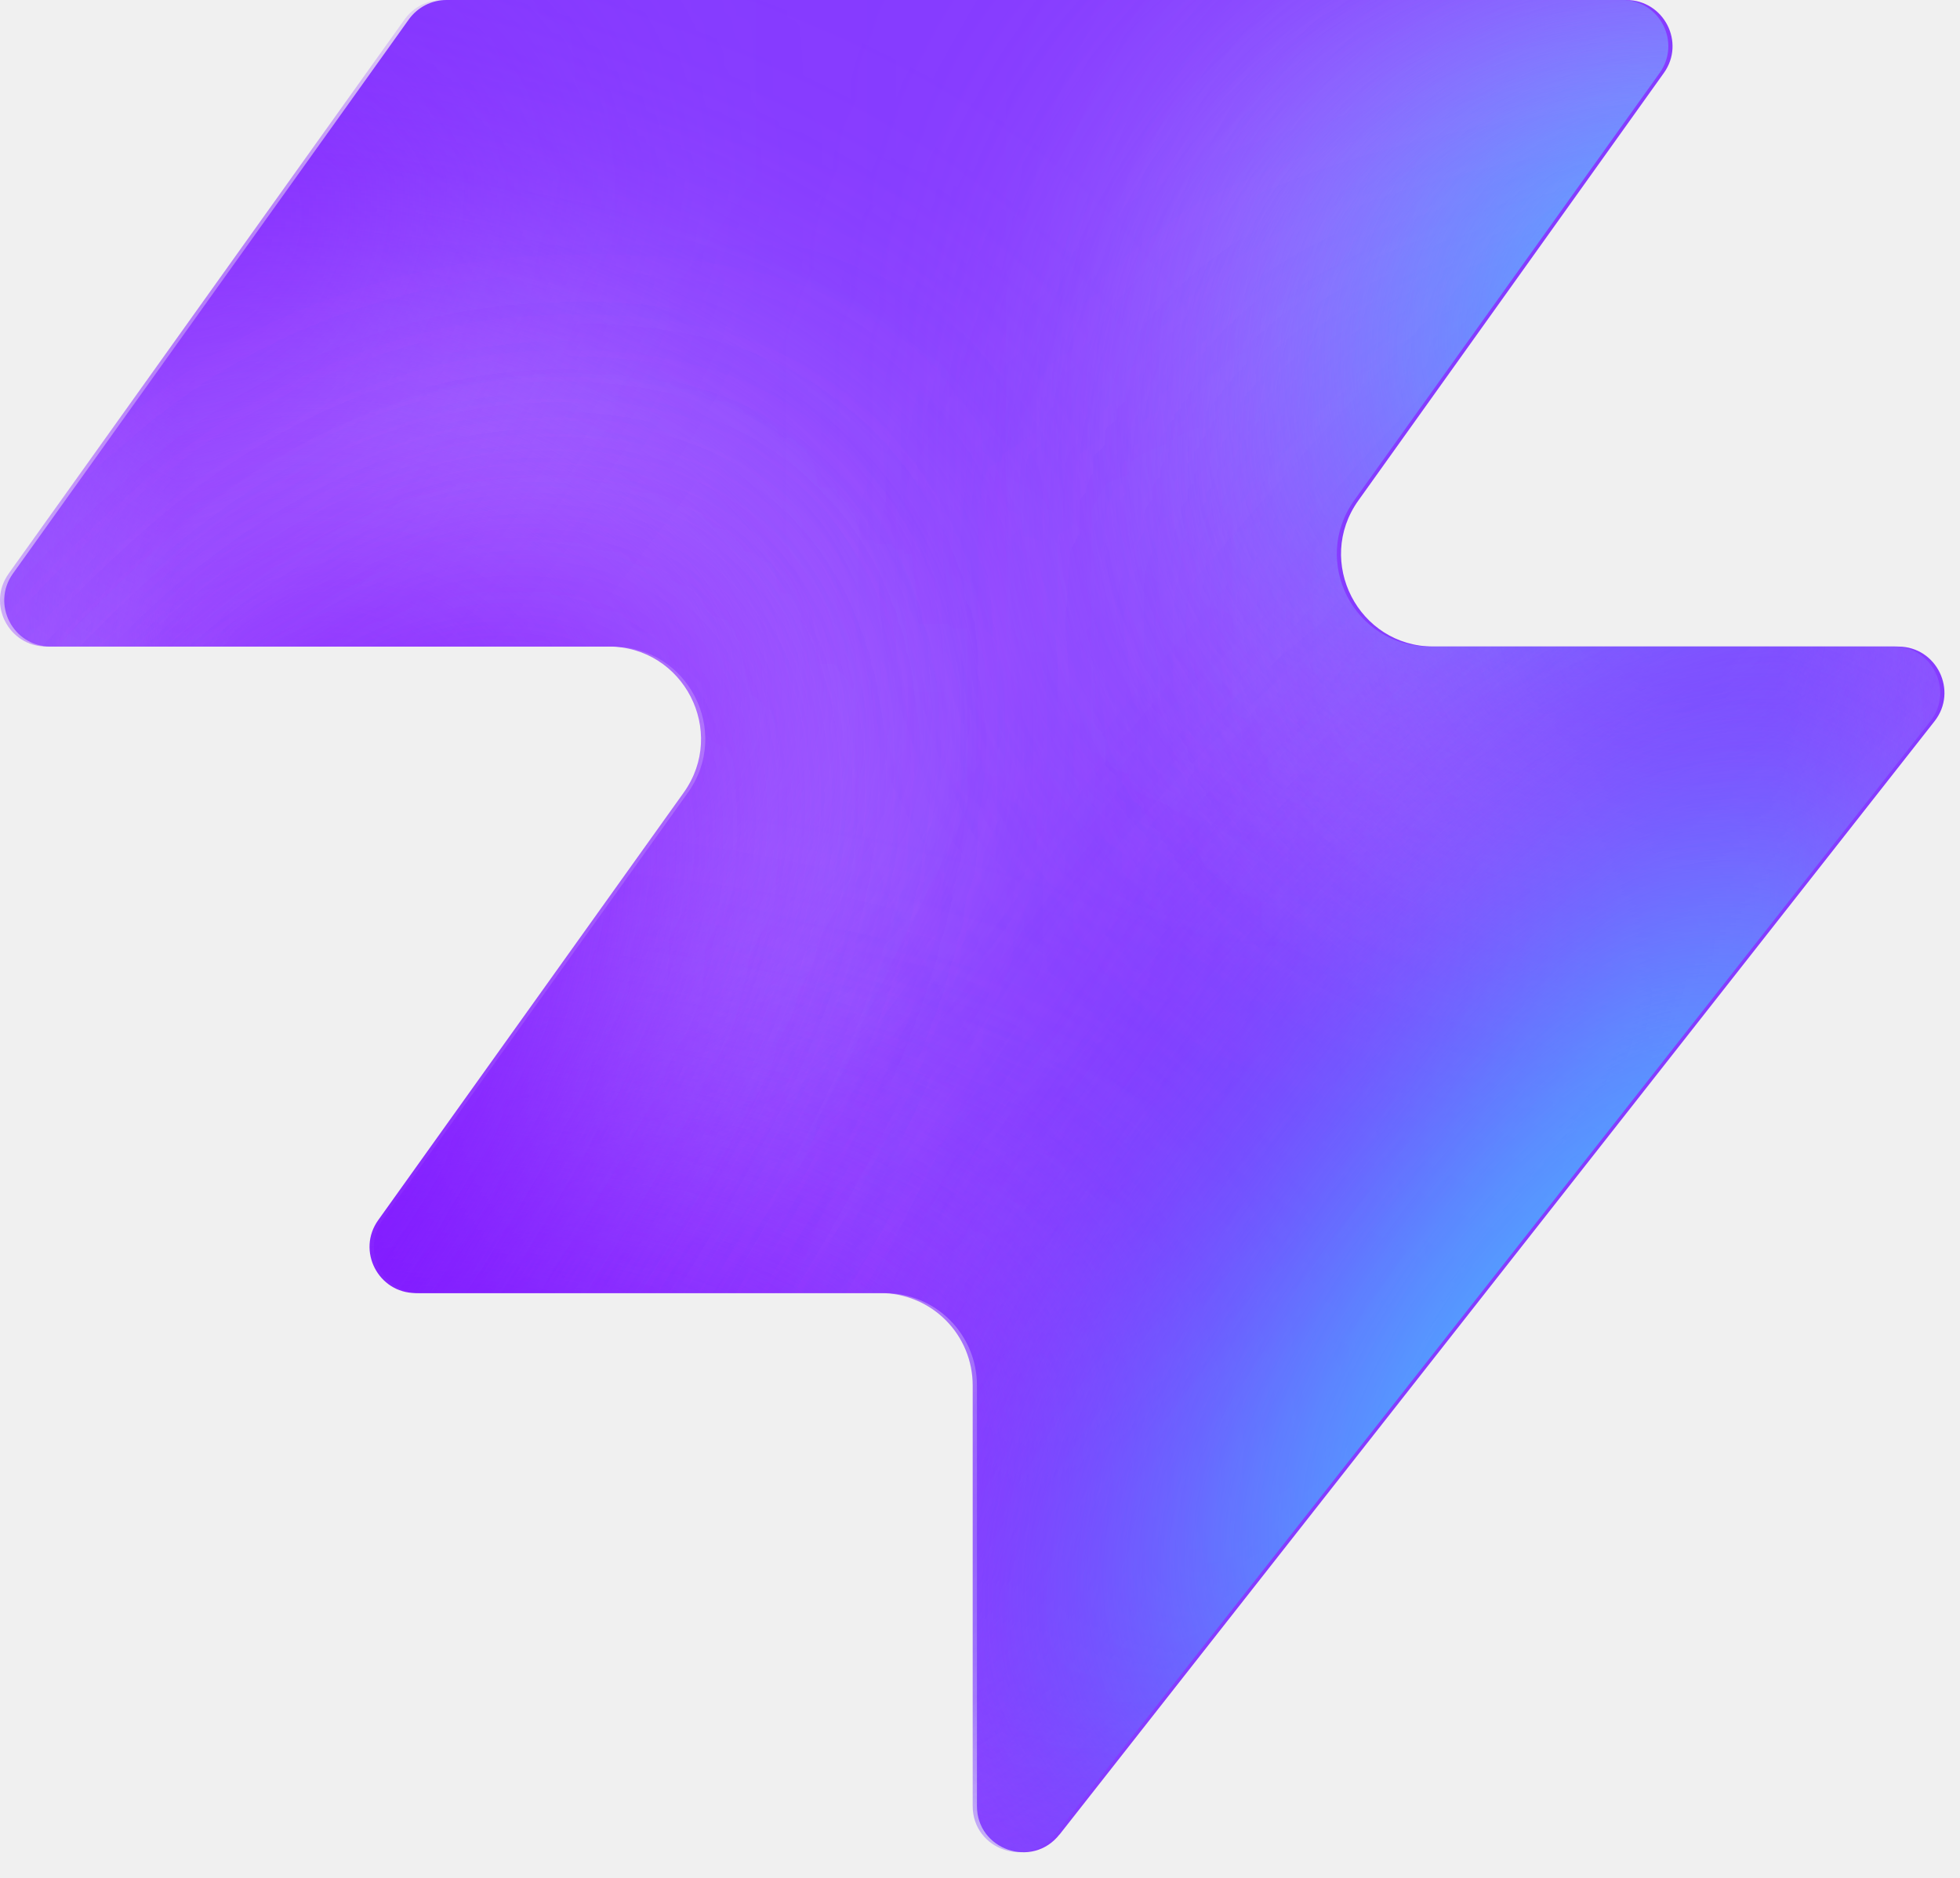
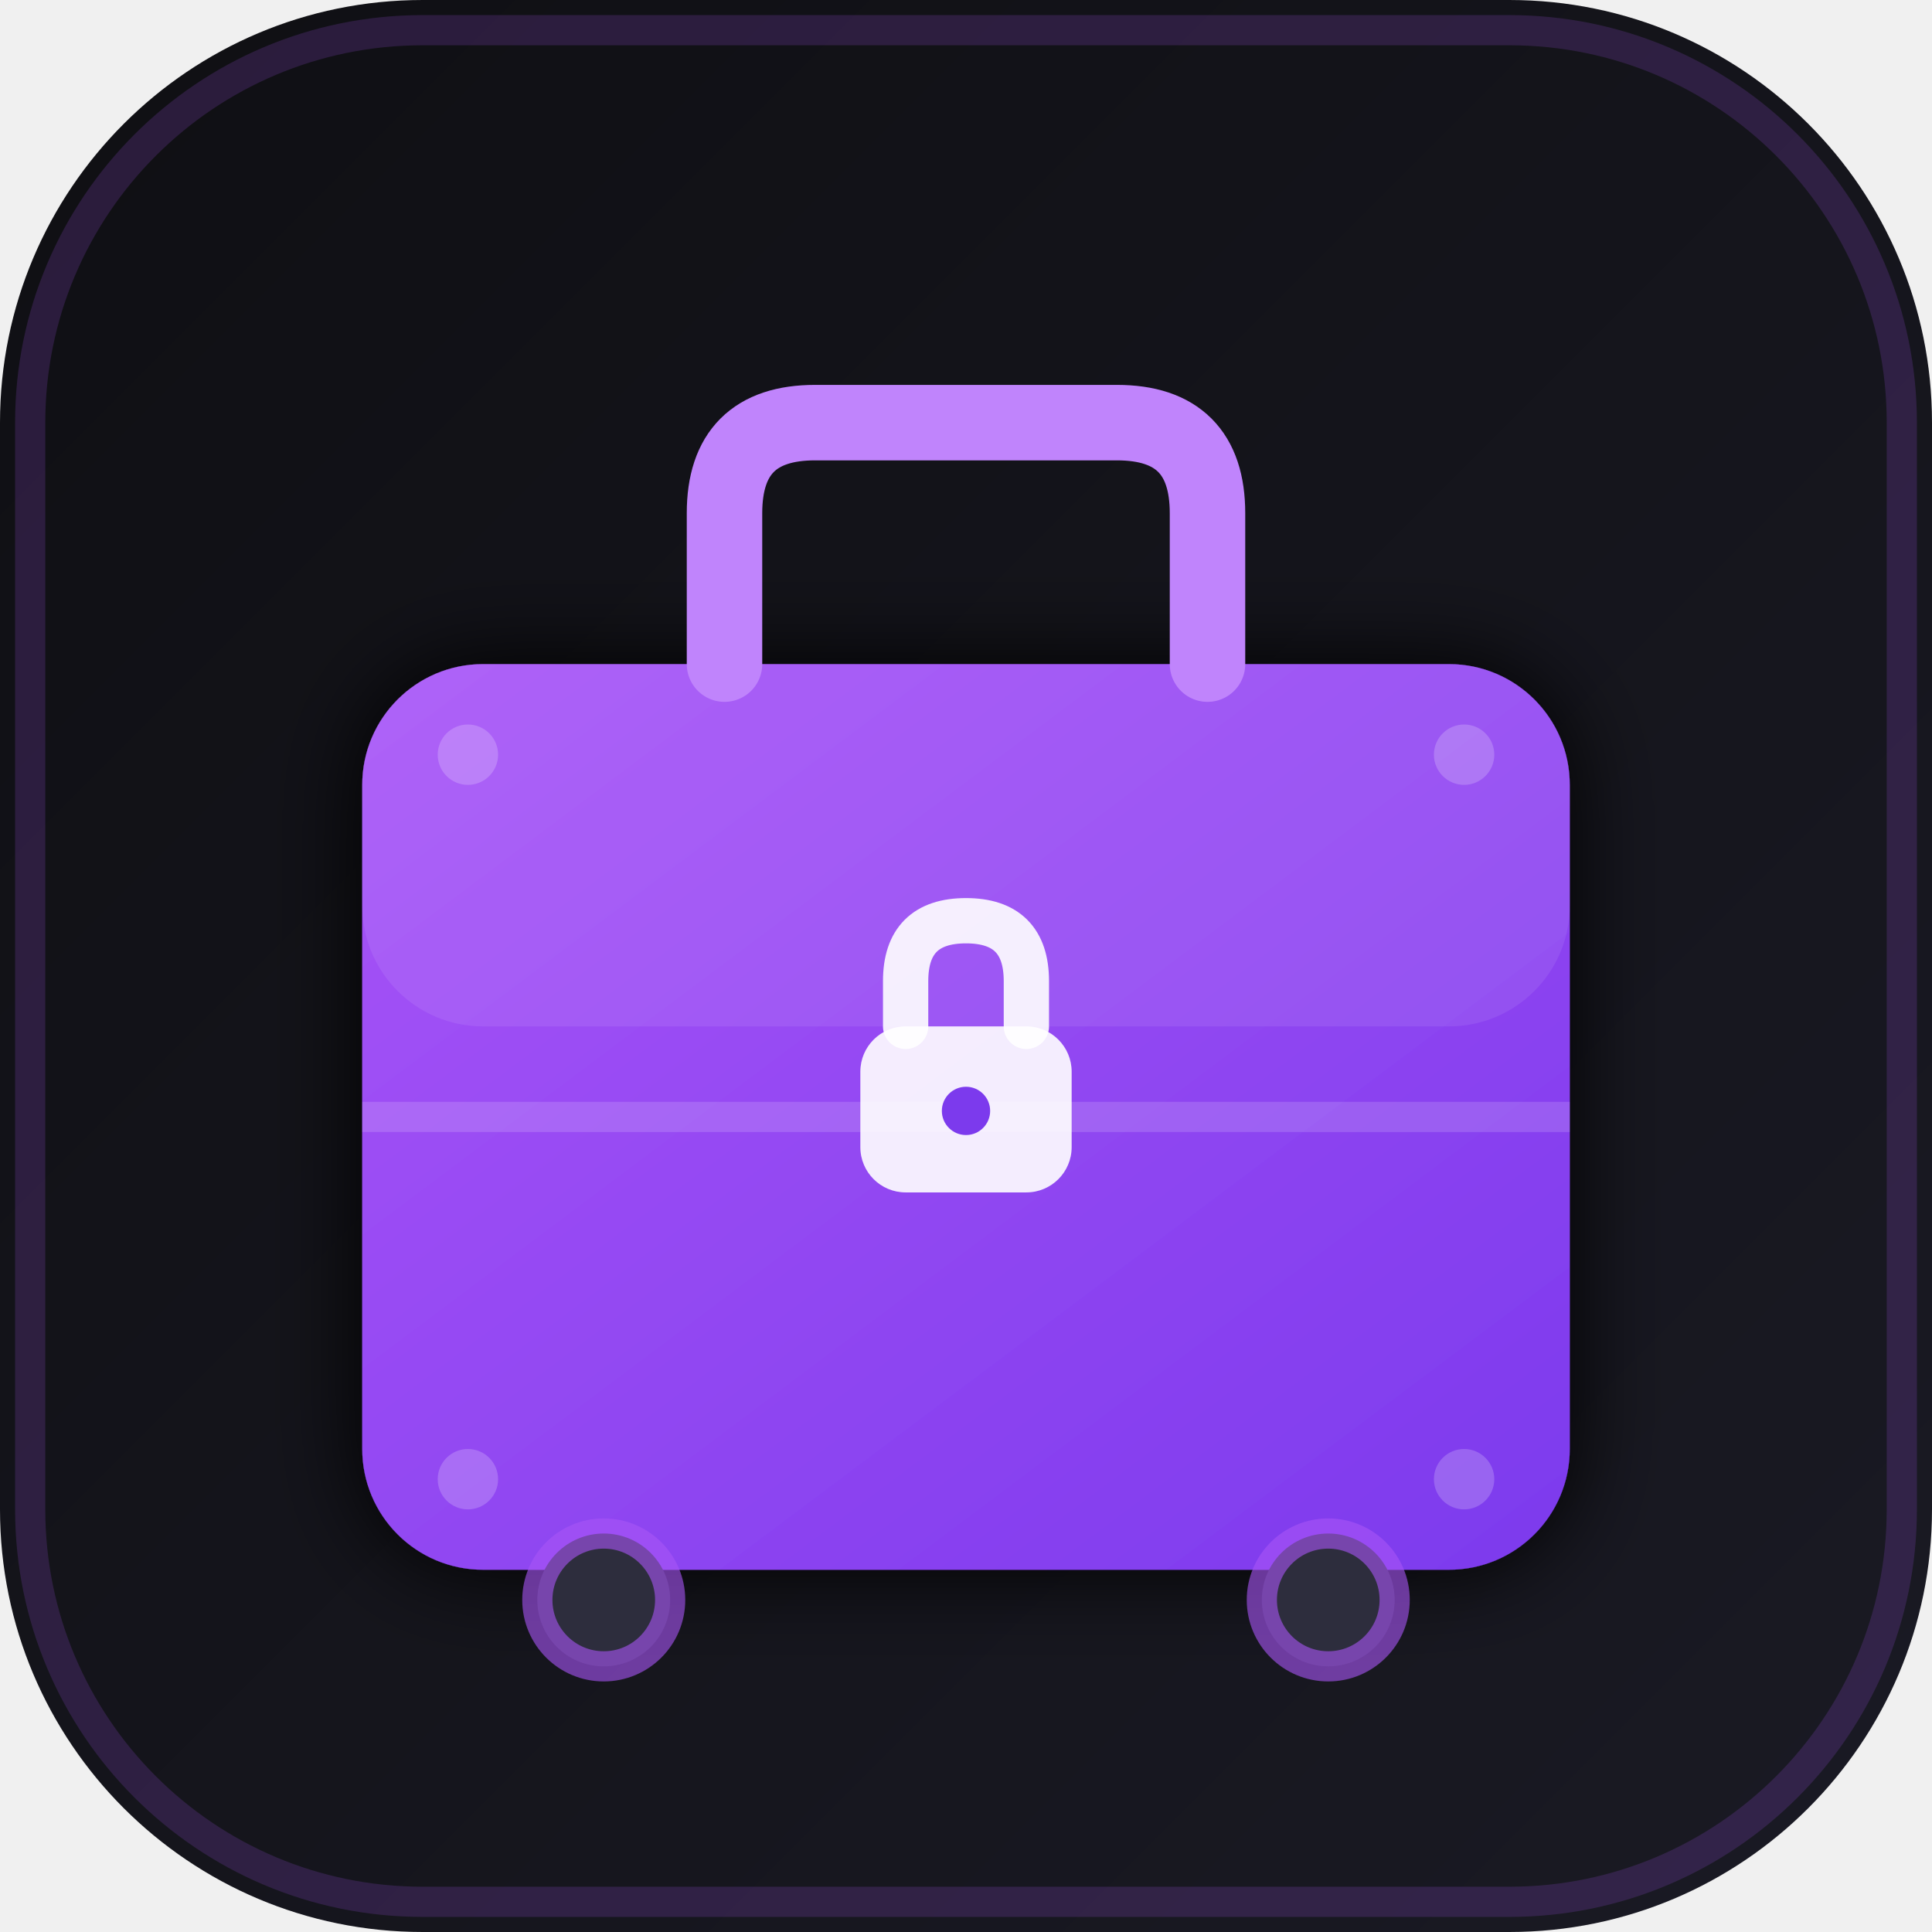
- <svg xmlns="http://www.w3.org/2000/svg" width="48" height="46" fill="none" viewBox="0 0 48 46">
-   <path fill="#863bff" d="M25.946 44.938c-.664.845-2.021.375-2.021-.698V33.937a2.26 2.26 0 0 0-2.262-2.262H10.287c-.92 0-1.456-1.04-.92-1.788l7.48-10.471c1.07-1.497 0-3.578-1.842-3.578H1.237c-.92 0-1.456-1.04-.92-1.788L10.013.474c.214-.297.556-.474.92-.474h28.894c.92 0 1.456 1.04.92 1.788l-7.48 10.471c-1.07 1.498 0 3.579 1.842 3.579h11.377c.943 0 1.473 1.088.89 1.83L25.947 44.94z" style="fill:#863bff;fill:color(display-p3 .525 .23 1);fill-opacity:1" />
-   <mask id="a" width="48" height="46" x="0" y="0" maskUnits="userSpaceOnUse" style="mask-type:alpha">
-     <path fill="#000" d="M25.842 44.938c-.664.844-2.021.375-2.021-.698V33.937a2.26 2.26 0 0 0-2.262-2.262H10.183c-.92 0-1.456-1.04-.92-1.788l7.48-10.471c1.07-1.498 0-3.579-1.842-3.579H1.133c-.92 0-1.456-1.04-.92-1.787L9.91.473c.214-.297.556-.474.92-.474h28.894c.92 0 1.456 1.04.92 1.788l-7.48 10.471c-1.07 1.498 0 3.578 1.842 3.578h11.377c.943 0 1.473 1.088.89 1.832L25.843 44.94z" style="fill:#000;fill-opacity:1" />
-   </mask>
-   <g mask="url(#a)">
-     <g filter="url(#b)">
-       <ellipse cx="5.508" cy="14.704" fill="#ede6ff" rx="5.508" ry="14.704" style="fill:#ede6ff;fill:color(display-p3 .927 .903 1);fill-opacity:1" transform="matrix(.00324 1 1 -.00324 -4.47 31.516)" />
-     </g>
-     <g filter="url(#c)">
-       <ellipse cx="10.399" cy="29.851" fill="#ede6ff" rx="10.399" ry="29.851" style="fill:#ede6ff;fill:color(display-p3 .927 .903 1);fill-opacity:1" transform="matrix(.00324 1 1 -.00324 -39.328 7.883)" />
-     </g>
-     <g filter="url(#d)">
-       <ellipse cx="5.508" cy="30.487" fill="#7e14ff" rx="5.508" ry="30.487" style="fill:#7e14ff;fill:color(display-p3 .492 .077 1);fill-opacity:1" transform="rotate(89.814 -25.913 -14.639)scale(1 -1)" />
-     </g>
-     <g filter="url(#e)">
-       <ellipse cx="5.508" cy="30.599" fill="#7e14ff" rx="5.508" ry="30.599" style="fill:#7e14ff;fill:color(display-p3 .492 .077 1);fill-opacity:1" transform="rotate(89.814 -32.644 -3.334)scale(1 -1)" />
-     </g>
-     <g filter="url(#f)">
-       <ellipse cx="5.508" cy="30.599" fill="#7e14ff" rx="5.508" ry="30.599" style="fill:#7e14ff;fill:color(display-p3 .492 .077 1);fill-opacity:1" transform="matrix(.00324 1 1 -.00324 -34.34 30.47)" />
-     </g>
-     <g filter="url(#g)">
-       <ellipse cx="14.072" cy="22.078" fill="#ede6ff" rx="14.072" ry="22.078" style="fill:#ede6ff;fill:color(display-p3 .927 .903 1);fill-opacity:1" transform="rotate(93.35 24.506 48.493)scale(-1 1)" />
-     </g>
-     <g filter="url(#h)">
-       <ellipse cx="3.47" cy="21.501" fill="#7e14ff" rx="3.47" ry="21.501" style="fill:#7e14ff;fill:color(display-p3 .492 .077 1);fill-opacity:1" transform="rotate(89.009 28.708 47.59)scale(-1 1)" />
-     </g>
-     <g filter="url(#i)">
-       <ellipse cx="3.47" cy="21.501" fill="#7e14ff" rx="3.47" ry="21.501" style="fill:#7e14ff;fill:color(display-p3 .492 .077 1);fill-opacity:1" transform="rotate(89.009 28.708 47.59)scale(-1 1)" />
-     </g>
-     <g filter="url(#j)">
-       <ellipse cx=".387" cy="8.972" fill="#7e14ff" rx="4.407" ry="29.108" style="fill:#7e14ff;fill:color(display-p3 .492 .077 1);fill-opacity:1" transform="rotate(39.51 .387 8.972)" />
-     </g>
-     <g filter="url(#k)">
-       <ellipse cx="47.523" cy="-6.092" fill="#7e14ff" rx="4.407" ry="29.108" style="fill:#7e14ff;fill:color(display-p3 .492 .077 1);fill-opacity:1" transform="rotate(37.892 47.523 -6.092)" />
-     </g>
-     <g filter="url(#l)">
-       <ellipse cx="41.412" cy="6.333" fill="#47bfff" rx="5.971" ry="9.665" style="fill:#47bfff;fill:color(display-p3 .28 .748 1);fill-opacity:1" transform="rotate(37.892 41.412 6.333)" />
-     </g>
-     <g filter="url(#m)">
-       <ellipse cx="-1.879" cy="38.332" fill="#7e14ff" rx="4.407" ry="29.108" style="fill:#7e14ff;fill:color(display-p3 .492 .077 1);fill-opacity:1" transform="rotate(37.892 -1.88 38.332)" />
-     </g>
-     <g filter="url(#n)">
-       <ellipse cx="-1.879" cy="38.332" fill="#7e14ff" rx="4.407" ry="29.108" style="fill:#7e14ff;fill:color(display-p3 .492 .077 1);fill-opacity:1" transform="rotate(37.892 -1.88 38.332)" />
-     </g>
-     <g filter="url(#o)">
-       <ellipse cx="35.651" cy="29.907" fill="#7e14ff" rx="4.407" ry="29.108" style="fill:#7e14ff;fill:color(display-p3 .492 .077 1);fill-opacity:1" transform="rotate(37.892 35.651 29.907)" />
-     </g>
-     <g filter="url(#p)">
-       <ellipse cx="38.418" cy="32.4" fill="#47bfff" rx="5.971" ry="15.297" style="fill:#47bfff;fill:color(display-p3 .28 .748 1);fill-opacity:1" transform="rotate(37.892 38.418 32.4)" />
-     </g>
-   </g>
+ <svg xmlns="http://www.w3.org/2000/svg" viewBox="0 0 64 64" width="64" height="64">
  <defs>
-     <filter id="b" width="60.045" height="41.654" x="-19.77" y="16.149" color-interpolation-filters="sRGB" filterUnits="userSpaceOnUse">
-       <feFlood flood-opacity="0" result="BackgroundImageFix" />
-       <feBlend in="SourceGraphic" in2="BackgroundImageFix" result="shape" />
-       <feGaussianBlur result="effect1_foregroundBlur_2002_17158" stdDeviation="7.659" />
-     </filter>
-     <filter id="c" width="90.34" height="51.437" x="-54.613" y="-7.533" color-interpolation-filters="sRGB" filterUnits="userSpaceOnUse">
-       <feFlood flood-opacity="0" result="BackgroundImageFix" />
-       <feBlend in="SourceGraphic" in2="BackgroundImageFix" result="shape" />
-       <feGaussianBlur result="effect1_foregroundBlur_2002_17158" stdDeviation="7.659" />
-     </filter>
-     <filter id="d" width="79.355" height="29.4" x="-49.64" y="2.03" color-interpolation-filters="sRGB" filterUnits="userSpaceOnUse">
-       <feFlood flood-opacity="0" result="BackgroundImageFix" />
-       <feBlend in="SourceGraphic" in2="BackgroundImageFix" result="shape" />
-       <feGaussianBlur result="effect1_foregroundBlur_2002_17158" stdDeviation="4.596" />
-     </filter>
-     <filter id="e" width="79.579" height="29.4" x="-45.045" y="20.029" color-interpolation-filters="sRGB" filterUnits="userSpaceOnUse">
-       <feFlood flood-opacity="0" result="BackgroundImageFix" />
-       <feBlend in="SourceGraphic" in2="BackgroundImageFix" result="shape" />
-       <feGaussianBlur result="effect1_foregroundBlur_2002_17158" stdDeviation="4.596" />
-     </filter>
-     <filter id="f" width="79.579" height="29.4" x="-43.513" y="21.178" color-interpolation-filters="sRGB" filterUnits="userSpaceOnUse">
-       <feFlood flood-opacity="0" result="BackgroundImageFix" />
-       <feBlend in="SourceGraphic" in2="BackgroundImageFix" result="shape" />
-       <feGaussianBlur result="effect1_foregroundBlur_2002_17158" stdDeviation="4.596" />
-     </filter>
-     <filter id="g" width="74.749" height="58.852" x="15.756" y="-17.901" color-interpolation-filters="sRGB" filterUnits="userSpaceOnUse">
-       <feFlood flood-opacity="0" result="BackgroundImageFix" />
-       <feBlend in="SourceGraphic" in2="BackgroundImageFix" result="shape" />
-       <feGaussianBlur result="effect1_foregroundBlur_2002_17158" stdDeviation="7.659" />
-     </filter>
-     <filter id="h" width="61.377" height="25.362" x="23.548" y="2.284" color-interpolation-filters="sRGB" filterUnits="userSpaceOnUse">
-       <feFlood flood-opacity="0" result="BackgroundImageFix" />
-       <feBlend in="SourceGraphic" in2="BackgroundImageFix" result="shape" />
-       <feGaussianBlur result="effect1_foregroundBlur_2002_17158" stdDeviation="4.596" />
-     </filter>
-     <filter id="i" width="61.377" height="25.362" x="23.548" y="2.284" color-interpolation-filters="sRGB" filterUnits="userSpaceOnUse">
-       <feFlood flood-opacity="0" result="BackgroundImageFix" />
-       <feBlend in="SourceGraphic" in2="BackgroundImageFix" result="shape" />
-       <feGaussianBlur result="effect1_foregroundBlur_2002_17158" stdDeviation="4.596" />
-     </filter>
-     <filter id="j" width="56.045" height="63.649" x="-27.636" y="-22.853" color-interpolation-filters="sRGB" filterUnits="userSpaceOnUse">
-       <feFlood flood-opacity="0" result="BackgroundImageFix" />
-       <feBlend in="SourceGraphic" in2="BackgroundImageFix" result="shape" />
-       <feGaussianBlur result="effect1_foregroundBlur_2002_17158" stdDeviation="4.596" />
-     </filter>
-     <filter id="k" width="54.814" height="64.646" x="20.116" y="-38.415" color-interpolation-filters="sRGB" filterUnits="userSpaceOnUse">
-       <feFlood flood-opacity="0" result="BackgroundImageFix" />
-       <feBlend in="SourceGraphic" in2="BackgroundImageFix" result="shape" />
-       <feGaussianBlur result="effect1_foregroundBlur_2002_17158" stdDeviation="4.596" />
-     </filter>
-     <filter id="l" width="33.541" height="35.313" x="24.641" y="-11.323" color-interpolation-filters="sRGB" filterUnits="userSpaceOnUse">
-       <feFlood flood-opacity="0" result="BackgroundImageFix" />
-       <feBlend in="SourceGraphic" in2="BackgroundImageFix" result="shape" />
-       <feGaussianBlur result="effect1_foregroundBlur_2002_17158" stdDeviation="4.596" />
-     </filter>
-     <filter id="m" width="54.814" height="64.646" x="-29.286" y="6.009" color-interpolation-filters="sRGB" filterUnits="userSpaceOnUse">
-       <feFlood flood-opacity="0" result="BackgroundImageFix" />
-       <feBlend in="SourceGraphic" in2="BackgroundImageFix" result="shape" />
-       <feGaussianBlur result="effect1_foregroundBlur_2002_17158" stdDeviation="4.596" />
-     </filter>
-     <filter id="n" width="54.814" height="64.646" x="-29.286" y="6.009" color-interpolation-filters="sRGB" filterUnits="userSpaceOnUse">
-       <feFlood flood-opacity="0" result="BackgroundImageFix" />
-       <feBlend in="SourceGraphic" in2="BackgroundImageFix" result="shape" />
-       <feGaussianBlur result="effect1_foregroundBlur_2002_17158" stdDeviation="4.596" />
-     </filter>
-     <filter id="o" width="54.814" height="64.646" x="8.244" y="-2.416" color-interpolation-filters="sRGB" filterUnits="userSpaceOnUse">
-       <feFlood flood-opacity="0" result="BackgroundImageFix" />
-       <feBlend in="SourceGraphic" in2="BackgroundImageFix" result="shape" />
-       <feGaussianBlur result="effect1_foregroundBlur_2002_17158" stdDeviation="4.596" />
-     </filter>
-     <filter id="p" width="39.409" height="43.623" x="18.713" y="10.588" color-interpolation-filters="sRGB" filterUnits="userSpaceOnUse">
-       <feFlood flood-opacity="0" result="BackgroundImageFix" />
-       <feBlend in="SourceGraphic" in2="BackgroundImageFix" result="shape" />
-       <feGaussianBlur result="effect1_foregroundBlur_2002_17158" stdDeviation="4.596" />
+     <linearGradient id="bg" x1="0%" y1="0%" x2="100%" y2="100%">
+       <stop offset="0%" stop-color="#0f0f13" />
+       <stop offset="100%" stop-color="#1a1a24" />
+     </linearGradient>
+     <linearGradient id="purple" x1="0%" y1="0%" x2="100%" y2="100%">
+       <stop offset="0%" stop-color="#a855f7" />
+       <stop offset="100%" stop-color="#7c3aed" />
+     </linearGradient>
+     <filter id="glow" x="-20%" y="-20%" width="140%" height="140%">
+       <feGaussianBlur in="SourceAlpha" stdDeviation="1.5" result="blur" />
+       <feComposite in="SourceGraphic" in2="blur" operator="over" />
    </filter>
  </defs>
+   <rect width="64" height="64" rx="14" fill="url(#bg)" />
+   <rect width="62" height="62" x="1" y="1" rx="13" fill="none" stroke="#a855f7" stroke-opacity="0.18" stroke-width="1" />
+   <rect x="12" y="22" width="40" height="30" rx="4" fill="url(#purple)" filter="url(#glow)" />
+   <rect x="12" y="22" width="40" height="12" rx="4" fill="white" fill-opacity="0.08" />
+   <line x1="12" y1="37" x2="52" y2="37" stroke="white" stroke-opacity="0.15" stroke-width="1" />
+   <path d="M24 22 L24 17 Q24 14 27 14 L37 14 Q40 14 40 17 L40 22" fill="none" stroke="#c084fc" stroke-width="2.5" stroke-linecap="round" stroke-linejoin="round" />
+   <rect x="28.5" y="34" width="7" height="5.5" rx="1.5" fill="white" fill-opacity="0.9" />
+   <path d="M30 34 L30 32.5 Q30 30.5 32 30.5 Q34 30.5 34 32.5 L34 34" fill="none" stroke="white" stroke-opacity="0.9" stroke-width="1.5" stroke-linecap="round" />
+   <circle cx="32" cy="36.8" r="0.8" fill="#7c3aed" />
+   <circle cx="15.5" cy="25" r="1" fill="white" fill-opacity="0.2" />
+   <circle cx="48.5" cy="25" r="1" fill="white" fill-opacity="0.2" />
+   <circle cx="15.5" cy="49" r="1" fill="white" fill-opacity="0.2" />
+   <circle cx="48.5" cy="49" r="1" fill="white" fill-opacity="0.2" />
+   <circle cx="20" cy="53" r="2.2" fill="#2d2d3d" stroke="#a855f7" stroke-opacity="0.6" stroke-width="1" />
+   <circle cx="44" cy="53" r="2.2" fill="#2d2d3d" stroke="#a855f7" stroke-opacity="0.6" stroke-width="1" />
</svg>
